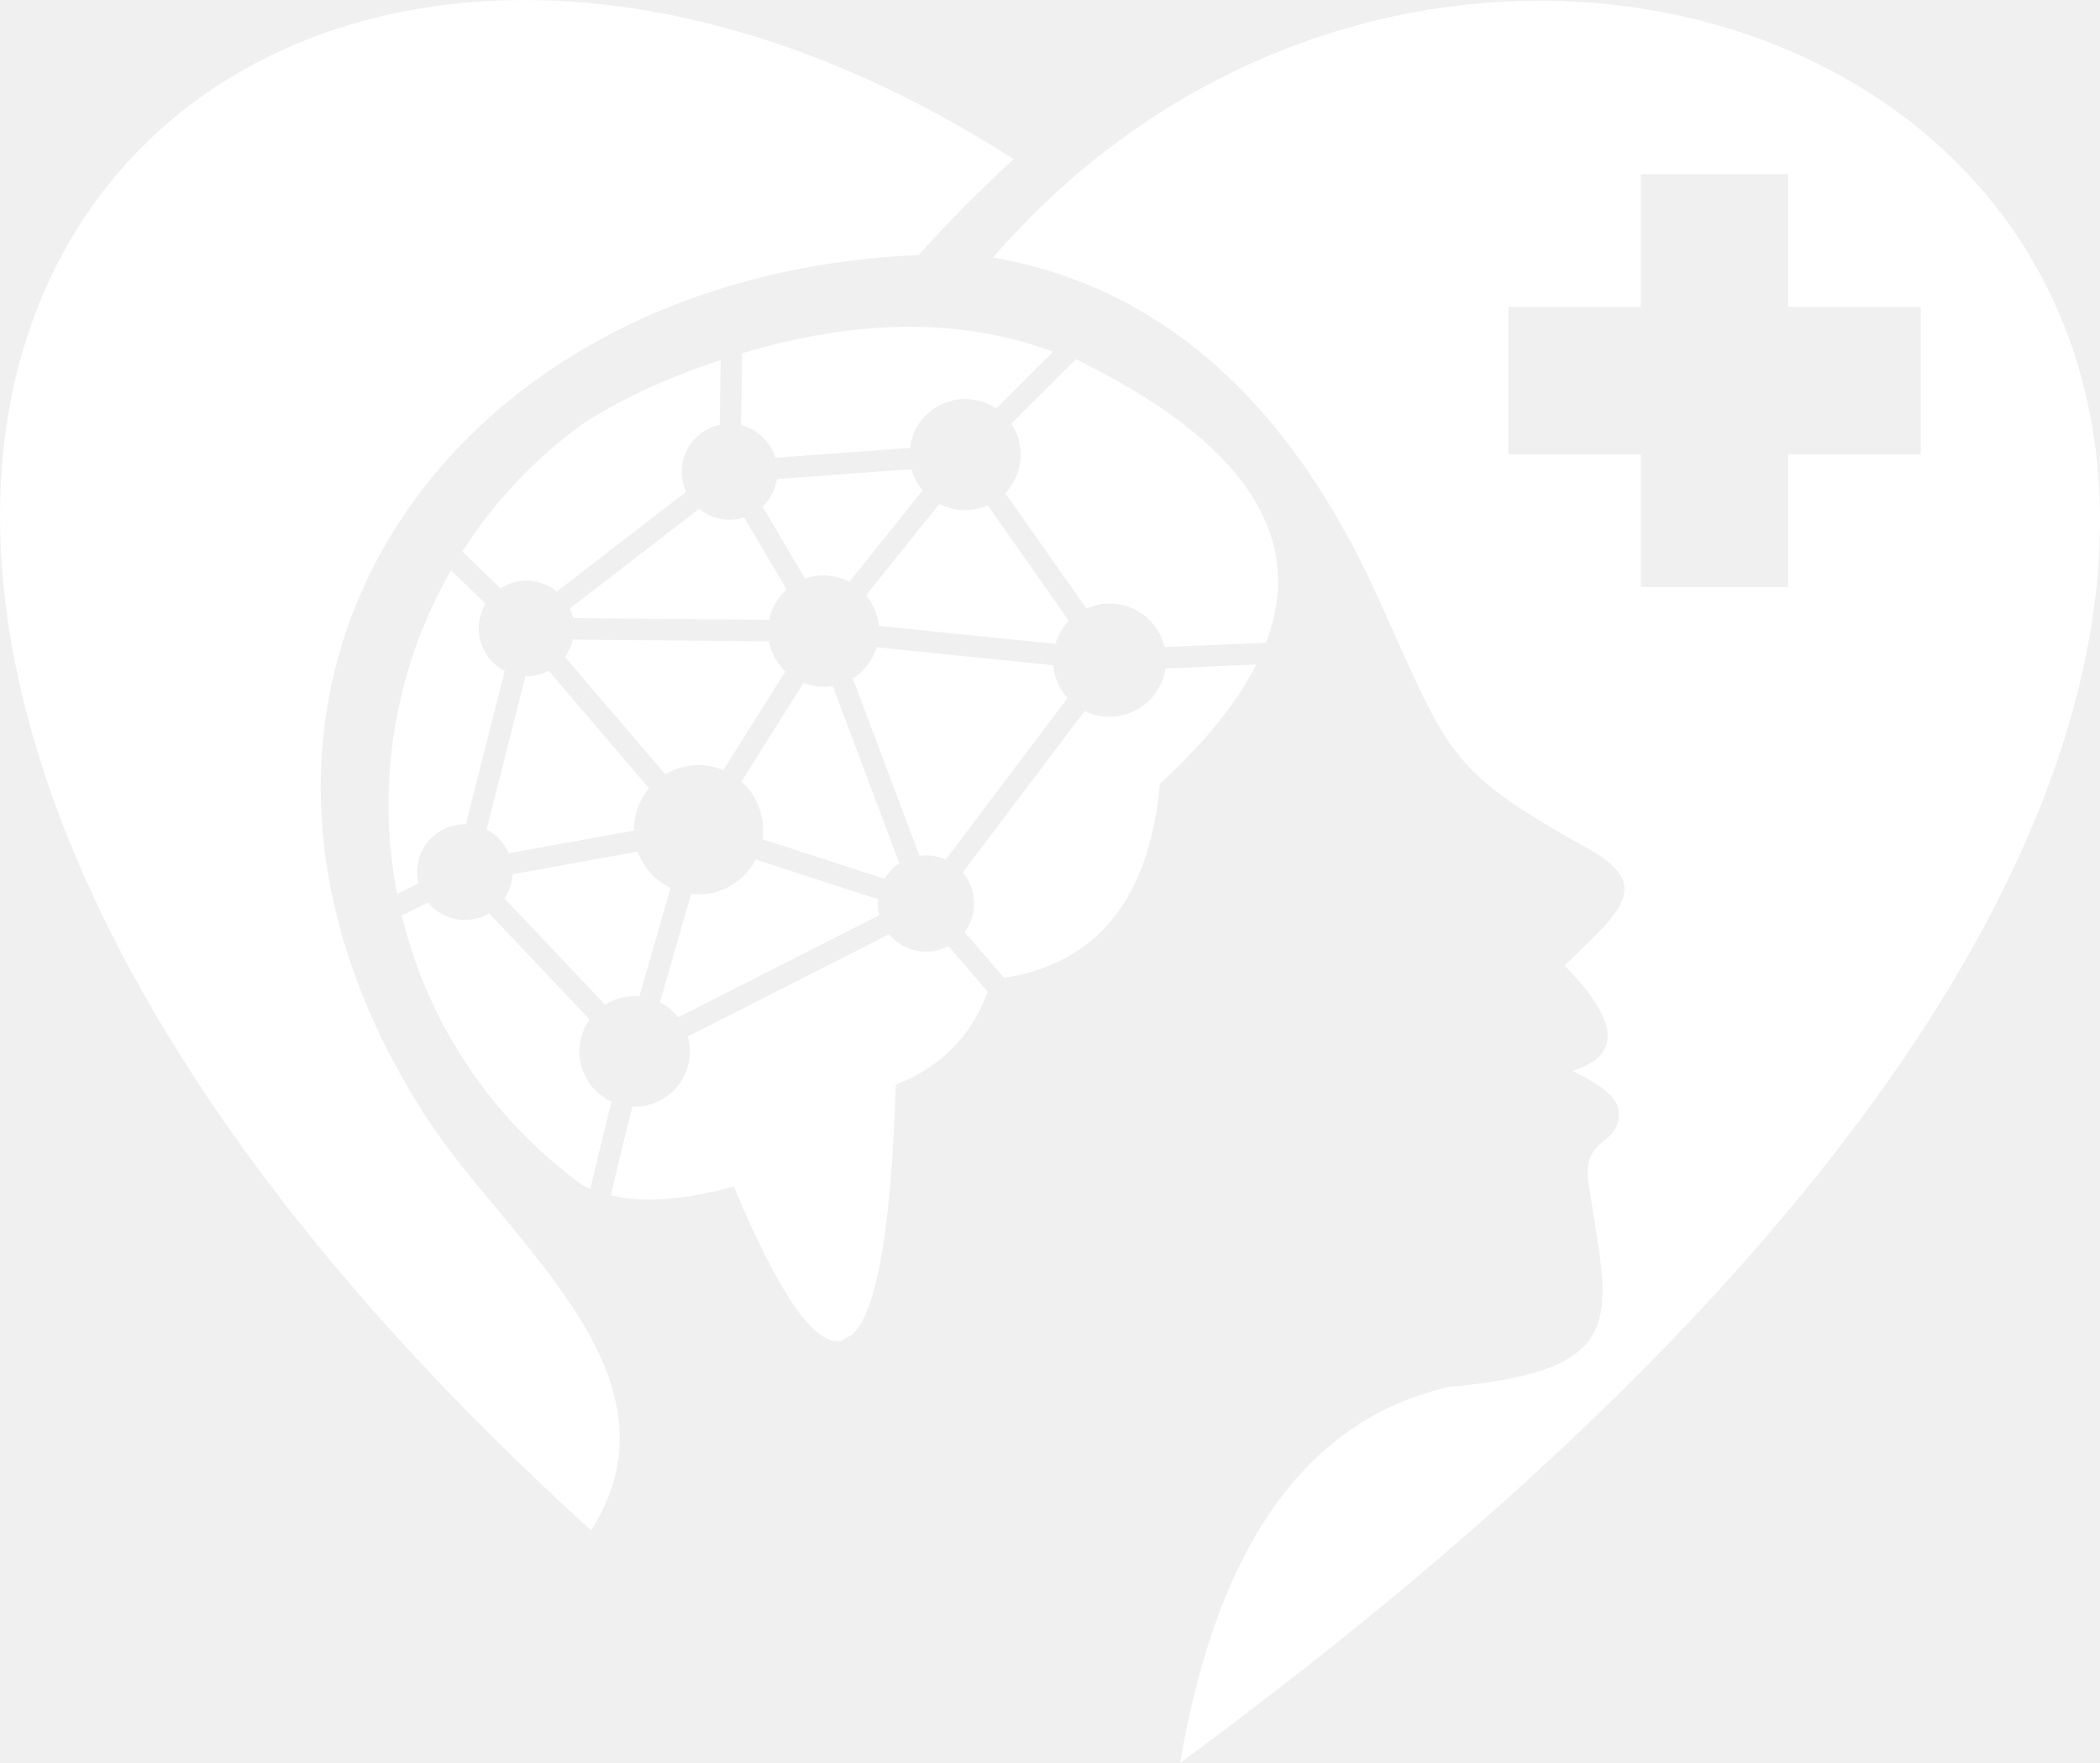
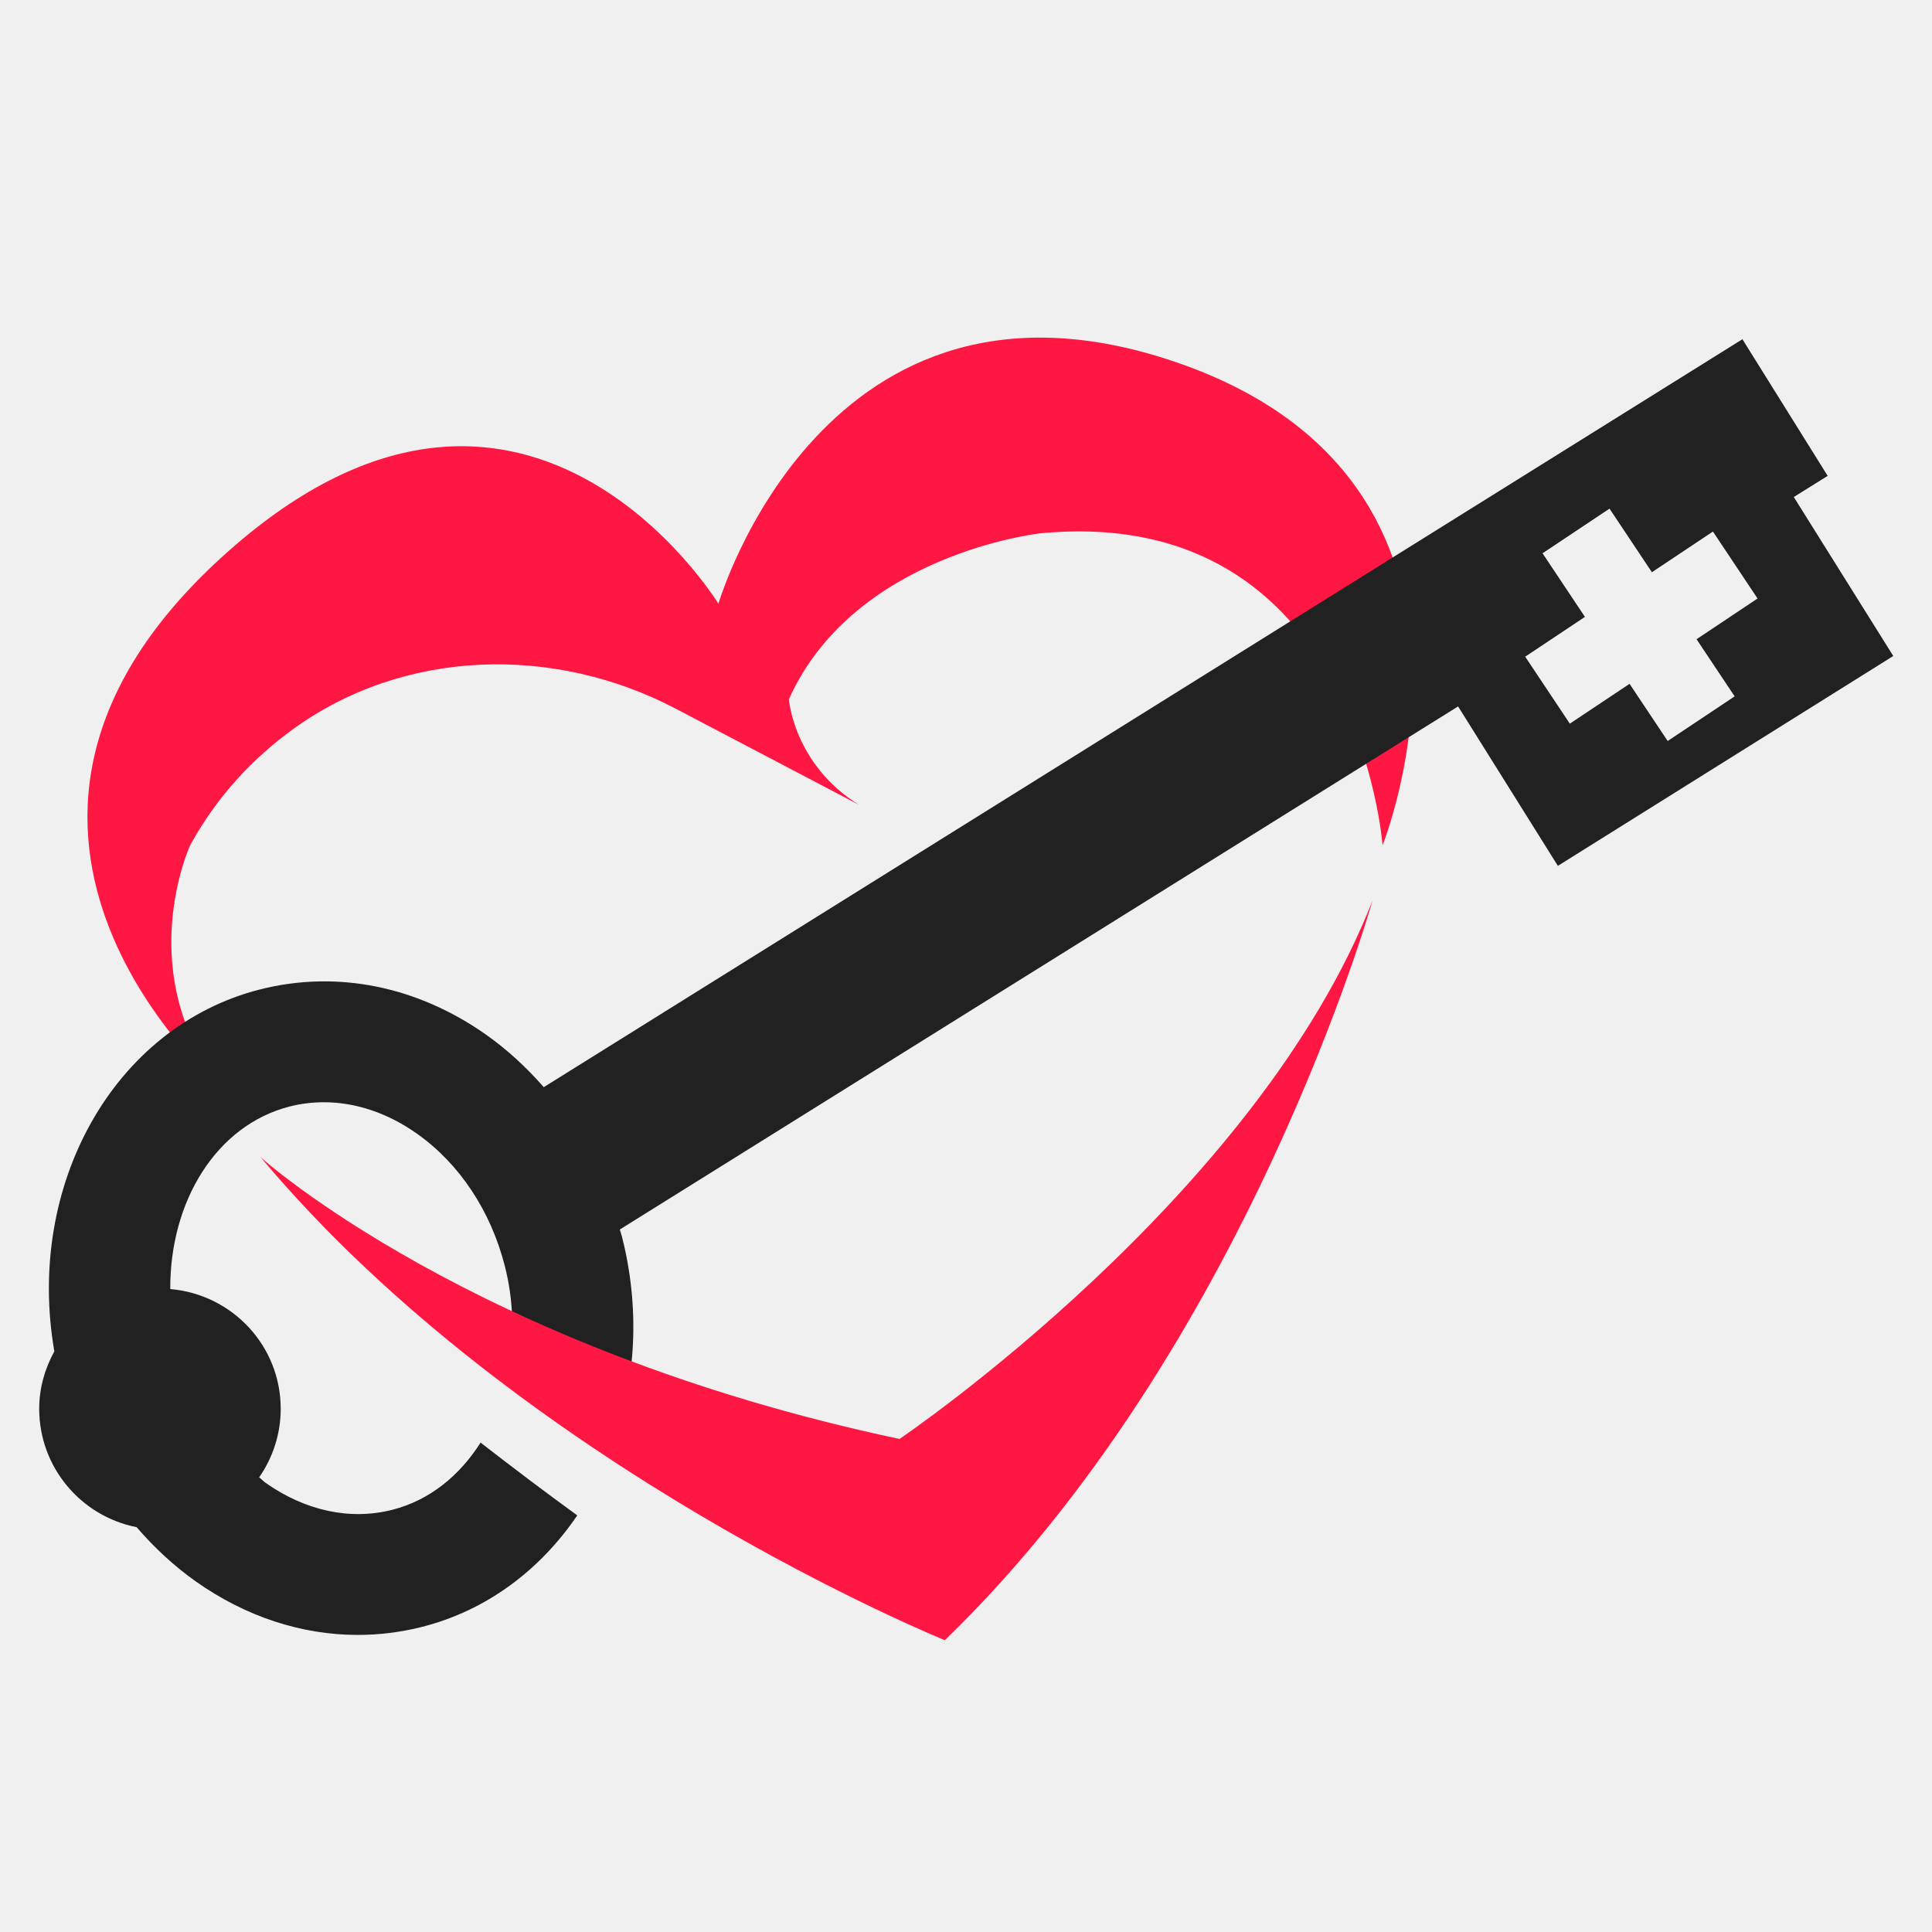
- <svg xmlns="http://www.w3.org/2000/svg" width="162" height="136" viewBox="0 0 162 136" fill="none">
-   <path fill-rule="evenodd" clip-rule="evenodd" d="M35.94 63.592C35.289 63.577 34.623 63.733 34.013 64.087C32.565 64.926 31.899 66.597 32.274 68.15L30.633 68.972C29.617 63.728 29.753 58.222 31.169 52.837C31.997 49.691 33.221 46.728 34.794 43.999L33.951 43.181L37.461 46.577C36.789 47.691 36.732 49.124 37.425 50.327C37.794 50.967 38.326 51.457 38.935 51.769L35.94 63.592ZM39.248 65.827C39.19 65.697 39.123 65.561 39.05 65.436C38.68 64.795 38.149 64.311 37.539 63.999L40.534 52.17C41.138 52.186 41.753 52.051 42.326 51.754L50.065 60.811C49.3 61.733 48.893 62.894 48.904 64.077L39.248 65.827ZM60.68 45.478C59.977 46.108 59.518 46.936 59.331 47.822L44.216 47.691C44.159 47.436 44.076 47.186 43.966 46.941L53.94 39.249C54.893 40.04 56.206 40.306 57.409 39.92L60.685 45.478H60.68ZM59.315 49.478L44.201 49.342C44.086 49.822 43.878 50.28 43.581 50.681L51.32 59.738C51.341 59.722 51.367 59.712 51.393 59.697C52.789 58.889 54.419 58.837 55.8 59.415L60.586 51.806C60.294 51.53 60.034 51.202 59.82 50.832C59.57 50.4 59.404 49.941 59.315 49.478ZM61.987 52.686C62.695 52.962 63.477 53.045 64.237 52.92L69.383 66.608C68.904 66.92 68.518 67.337 68.242 67.801L58.81 64.743C58.966 63.665 58.779 62.535 58.195 61.519C57.925 61.045 57.586 60.639 57.201 60.295L61.987 52.686ZM70.32 36.202C70.414 36.551 70.555 36.889 70.742 37.217C70.873 37.441 71.018 37.65 71.175 37.837L65.524 44.884C64.482 44.342 63.248 44.233 62.102 44.639L58.826 39.082C59.435 38.509 59.815 37.754 59.94 36.957L70.32 36.202ZM67.794 48.29L81.419 49.676C81.612 49.019 81.966 48.405 82.456 47.9L76.201 38.993C74.972 39.54 73.597 39.467 72.466 38.874L66.81 45.92C66.966 46.108 67.112 46.316 67.242 46.54C67.56 47.097 67.742 47.691 67.794 48.29ZM77.55 38.045C78.836 36.702 79.143 34.618 78.164 32.926C78.117 32.847 78.065 32.764 78.013 32.686L82.998 27.717C95.925 34.035 100.81 41.322 97.664 49.582L89.841 49.92C89.742 49.519 89.591 49.124 89.373 48.743C88.242 46.785 85.82 46.035 83.805 46.947L77.55 38.04V38.045ZM74.643 67.847C74.534 67.655 74.409 67.478 74.268 67.311L83.675 54.853C84.93 55.467 86.466 55.467 87.774 54.712C88.972 54.019 89.722 52.842 89.909 51.572L96.914 51.269C95.425 54.217 92.945 57.285 89.477 60.472C88.675 69.316 84.669 74.311 77.461 75.447L74.419 71.915C75.268 70.759 75.409 69.165 74.643 67.847ZM49.195 65.702L39.539 67.452C39.508 68.118 39.294 68.764 38.925 69.322L46.68 77.514C46.727 77.483 46.779 77.457 46.826 77.426C47.612 76.972 48.482 76.795 49.32 76.874L51.732 68.509C50.857 68.087 50.091 67.41 49.57 66.504C49.419 66.243 49.294 65.978 49.195 65.702ZM45.482 78.65C44.55 79.972 44.409 81.764 45.268 83.254C45.727 84.045 46.399 84.634 47.169 84.993L45.534 91.712C45.315 91.618 45.112 91.525 44.909 91.415C37.8 86.249 32.982 78.822 30.997 70.639L33.013 69.629C34.138 70.999 36.117 71.394 37.701 70.478C37.711 70.472 37.721 70.462 37.727 70.462L45.482 78.65ZM68.576 72.082L53.06 79.962C53.576 81.795 52.81 83.816 51.091 84.811C50.357 85.238 49.555 85.415 48.774 85.384L47.107 92.217C49.633 92.811 52.8 92.582 56.612 91.54C60.096 99.889 62.857 103.858 64.893 103.446L65.815 102.915C67.664 101.066 68.758 94.655 69.102 83.681C72.57 82.332 74.94 79.936 76.195 76.509L73.164 72.988C71.597 73.822 69.68 73.415 68.576 72.082ZM67.737 69.374C67.695 69.785 67.727 70.202 67.831 70.608L52.31 78.488C51.925 77.993 51.445 77.603 50.909 77.327L53.315 68.967C54.341 69.087 55.409 68.884 56.373 68.332C57.221 67.837 57.878 67.129 58.3 66.316L67.737 69.374ZM72.956 66.316L82.352 53.858C82.154 53.634 81.972 53.384 81.815 53.113C81.487 52.545 81.3 51.931 81.248 51.322L67.628 49.936C67.336 50.9 66.701 51.764 65.784 52.337L70.93 66.019C71.623 65.926 72.326 66.035 72.956 66.316ZM57.169 32.801C58.112 33.035 58.961 33.634 59.487 34.545C59.628 34.79 59.737 35.045 59.82 35.311L70.201 34.556C70.357 33.264 71.102 32.061 72.31 31.358C73.779 30.514 75.534 30.629 76.852 31.514L81.237 27.139C74.248 24.53 66.258 24.572 57.253 27.254L57.169 32.801ZM35.284 41.936C35.242 41.978 35.201 42.019 35.164 42.061C35.201 42.019 35.242 41.978 35.284 41.936ZM35.565 41.634C35.477 41.728 35.399 41.816 35.315 41.905C35.399 41.816 35.477 41.728 35.565 41.634ZM35.706 41.478C35.669 41.519 35.628 41.561 35.591 41.603C35.628 41.561 35.669 41.519 35.706 41.478ZM35.841 41.322L35.721 41.457C35.758 41.415 35.8 41.368 35.841 41.322ZM38.774 45.29C40.143 44.499 41.805 44.686 42.961 45.634L52.93 37.941C52.138 36.222 52.768 34.155 54.44 33.191C54.784 32.988 55.149 32.853 55.518 32.775L55.596 27.775C50.998 29.285 47.539 31.019 44.857 32.769C41.232 35.415 38.107 38.728 35.669 42.551L35.164 42.061L38.607 45.389C38.659 45.358 38.716 45.322 38.774 45.29Z" fill="white" />
-   <path fill-rule="evenodd" clip-rule="evenodd" d="M137.945 45.285H126.586V35.051H116.362V23.676H126.586V13.441H137.945V23.676H148.169V35.051H137.945V45.285ZM120.69 74.493C124.909 78.754 125.117 81.462 121.31 82.613C123.654 83.754 124.826 84.717 124.872 85.832C124.997 88.478 121.971 87.618 122.544 91.327C124.149 101.65 125.966 105.712 111.789 106.999C100.82 109.493 93.904 119.165 91.039 135.999C234.294 30.723 124.18 -35.017 76.607 19.863C89.487 22.129 99.367 30.832 106.242 45.967C111.805 58.202 111.477 59.342 122.534 65.483C127.638 68.322 124.935 70.379 120.69 74.493Z" fill="white" />
-   <path fill-rule="evenodd" clip-rule="evenodd" d="M70.862 19.676C73.185 17.098 75.633 14.629 78.195 12.28C15.591 -27.949 -44.018 36.754 45.602 118.071C53.237 106.061 39.102 95.858 32.826 86.108C12.013 53.769 33.774 21.238 70.862 19.676Z" fill="white" />
+ <svg xmlns="http://www.w3.org/2000/svg" x="0px" y="0px" width="480" height="480" viewBox="0 0 48 48">
+   <path fill="#ff1744" d="M34.349,21c0,0-0.625-8.5-8.5-7.75c0,0-4.625,0.5-6.25,4.125c0,0,0.125,1.625,1.75,2.625 l-4.563-2.394c-3.019-1.584-6.733-1.494-9.496,0.503C6.318,18.812,5.411,19.75,4.724,21c0,0-1.5,3.25,0.875,6.125 c0,0-7.625-6.375-0.125-13.25S17.849,15,17.849,15s2.625-9,11.375-6S34.349,21,34.349,21z" />
+   <path fill="#212121" d="M44.566,12.348l0.842-0.525L43.29,8.428L13.51,27.01c-0.427-0.487-0.901-0.927-1.427-1.299 c-1.717-1.212-3.712-1.613-5.623-1.129c-3.641,0.927-5.826,4.871-5.11,8.991C1.118,33.999,0.974,34.48,0.974,35 c0,1.458,1.041,2.671,2.42,2.942c0.438,0.507,0.927,0.964,1.47,1.348c1.242,0.877,2.63,1.329,4.025,1.329 c0.533,0,1.069-0.066,1.598-0.2c1.614-0.411,2.938-1.42,3.855-2.77c-0.804-0.582-1.643-1.219-2.402-1.808 c-0.521,0.82-1.265,1.433-2.192,1.669c-1.044,0.268-2.164,0.027-3.153-0.672c-0.056-0.039-0.101-0.092-0.156-0.134 C6.775,36.22,6.974,35.634,6.974,35c0-1.569-1.209-2.842-2.744-2.974c-0.01-2.178,1.141-4.071,2.97-4.536 c0.278-0.071,0.562-0.105,0.847-0.105c0.784,0,1.581,0.265,2.307,0.777c1.062,0.749,1.841,1.923,2.191,3.303 c0.21,0.825,0.226,1.638,0.113,2.398c0.819,0.641,1.734,1.342,2.593,1.972c0.544-1.549,0.655-3.325,0.202-5.108 c-0.016-0.061-0.037-0.119-0.054-0.18l20.827-12.996l2.479,3.961l8.333-5.214L44.566,12.348z M43.097,17.301l-1.664,1.109 l-0.947-1.42l-1.484,0.989l-1.109-1.664l1.484-0.989l-1.053-1.58l1.664-1.109l1.053,1.58l1.516-1.011l1.109,1.664l-1.516,1.011 L43.097,17.301z" />
+   <path fill="#ff1744" d="M6.474,28.75c0,0,5.25,4.75,15.875,7c0,0,8.875-6,11.75-13.375c0,0-3.125,11.125-10.625,18.375 C23.474,40.75,12.974,36.5,6.474,28.75z" />
</svg>
